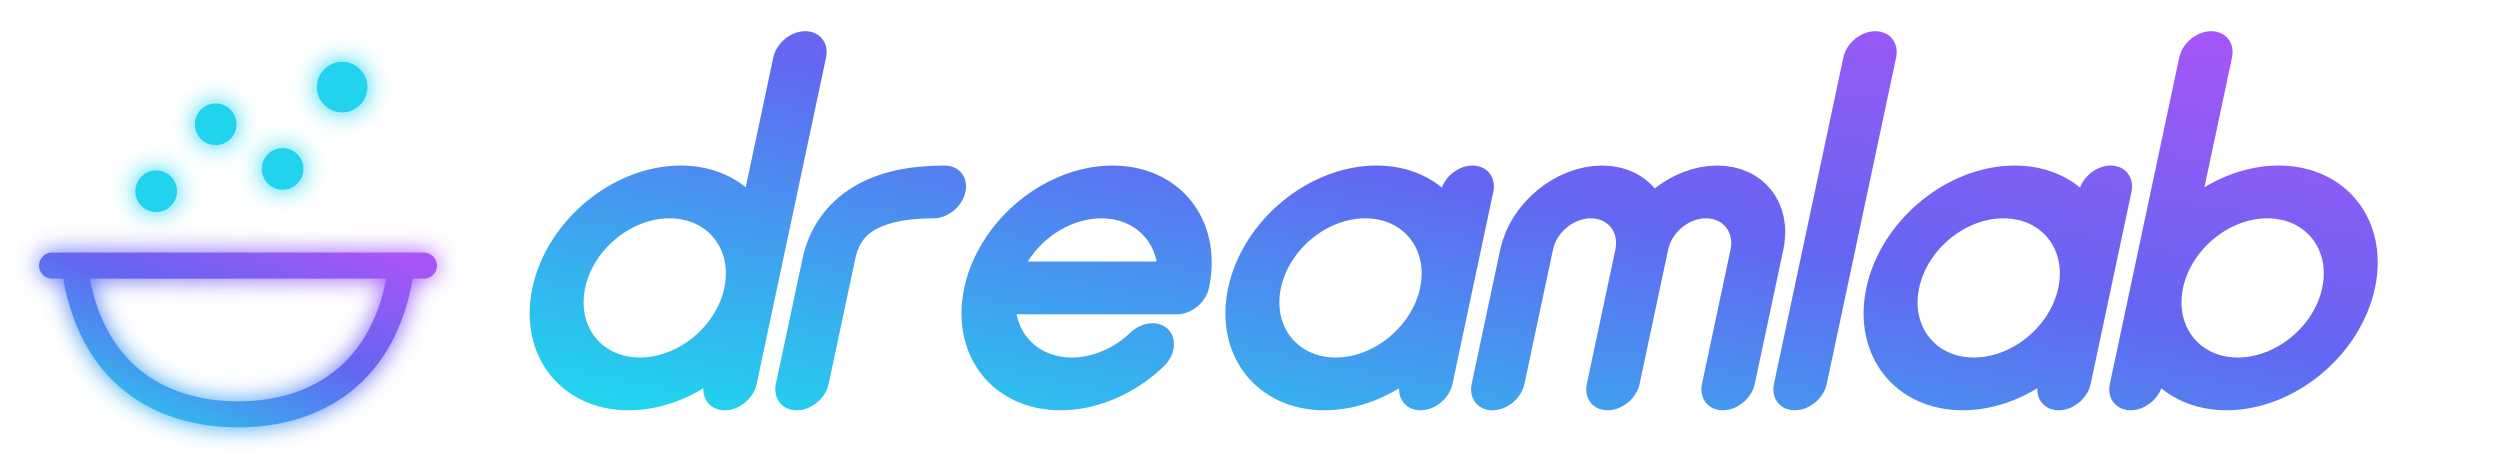
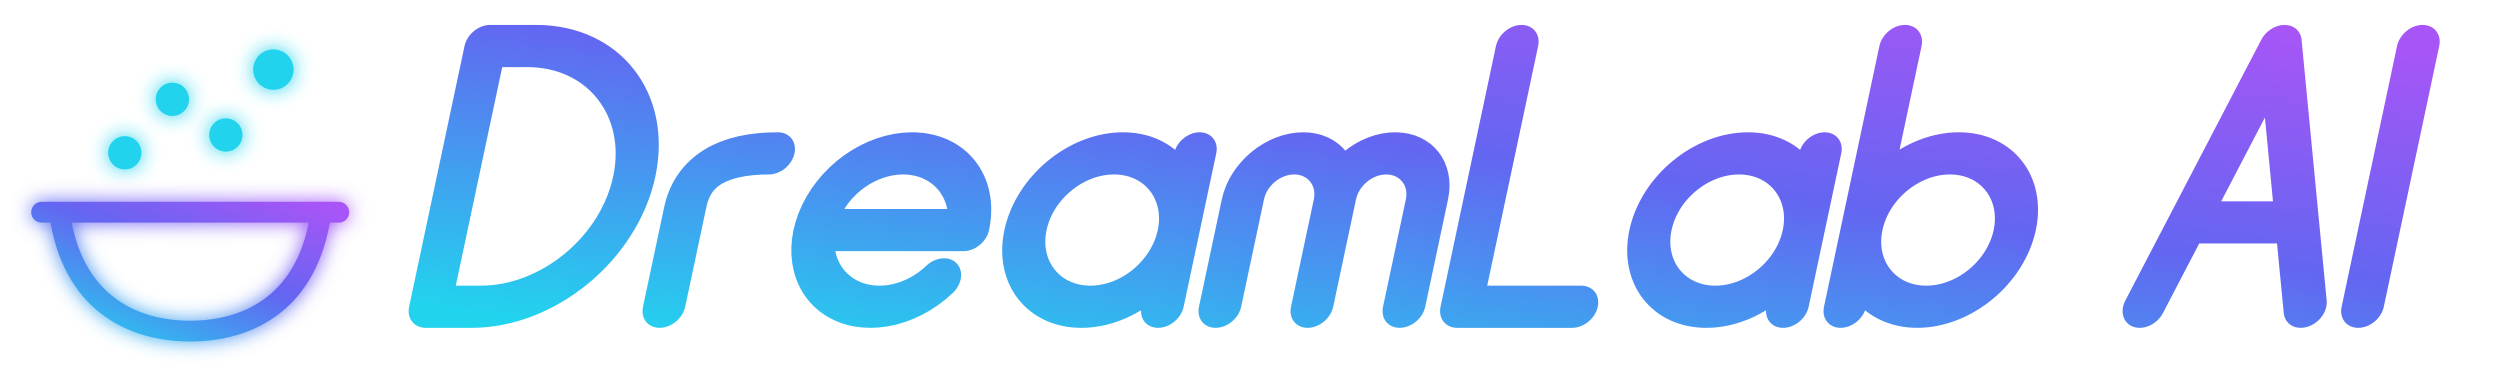
- <svg xmlns="http://www.w3.org/2000/svg" viewBox="0 0 521 96" width="521" height="96" role="img" aria-label="DreamLab">
+ <svg xmlns="http://www.w3.org/2000/svg" viewBox="0 0 652 96" width="652" height="96" role="img" aria-label="DreamLab AI">
  <defs>
    <linearGradient id="cla-g" x1="0" y1="1" x2="1" y2="0">
      <stop offset="0" stop-color="#22D3EE" />
      <stop offset=".55" stop-color="#6366F1" />
      <stop offset="1" stop-color="#A855F7" />
    </linearGradient>
    <linearGradient id="cla-w" x1="0" y1="1" x2="1" y2="0">
      <stop offset="0" stop-color="#A855F7" />
      <stop offset="1" stop-color="#E879F9" />
    </linearGradient>
    <filter id="cla-glow" x="-30%" y="-30%" width="160%" height="160%">
      <feGaussianBlur stdDeviation="1.6" result="b" />
      <feMerge>
        <feMergeNode in="b" />
        <feMergeNode in="SourceGraphic" />
      </feMerge>
    </filter>
  </defs>
  <style>
    .edge{stroke-dasharray:40;stroke-dashoffset:40;animation:draw 1.4s ease-out forwards}
    .e1{animation-delay:.15s}.e2{animation-delay:.3s}.e3{animation-delay:.45s}.e9{animation-delay:0s}
    .node{transform-box:fill-box;transform-origin:center;animation:pulse 3.2s ease-in-out infinite}
    .n1{animation-delay:.4s}.n2{animation-delay:.8s}.n3{animation-delay:1.2s}
    .wisp{stroke-dasharray:60;stroke-dashoffset:60;transform-box:fill-box;transform-origin:0% 100%;
      animation:draw 1.6s .9s ease-out forwards,sway 6s 2.5s ease-in-out infinite}
    @keyframes draw{to{stroke-dashoffset:0}}
    @keyframes pulse{0%,100%{opacity:.75;transform:scale(1)}50%{opacity:1;transform:scale(1.35)}}
    @keyframes sway{0%,100%{transform:rotate(0)}50%{transform:rotate(-9deg)}}
    @media (prefers-reduced-motion:reduce){*{animation:none!important;stroke-dashoffset:0!important}}
  </style>
  <g transform="translate(0,-2) scale(1.55)">
    <g filter="url(#cla-glow)" stroke-linecap="round" stroke-linejoin="round" fill="none">
      <path class="bowl" d="M7,37 H57 M10,37 C12,52 22,57 32,57 C42,57 52,52 54,37" stroke="url(#cla-g)" stroke-width="3.5" />
      <path d="M24,60 H40" stroke="url(#cla-g)" stroke-width="3" />
      <g stroke="url(#cla-g)" stroke-width="1.6">
        <line class="edge e0" x1="21" y1="27" x2="29" y2="18" />
        <line class="edge e1" x1="29" y1="18" x2="38" y2="24" />
        <line class="edge e2" x1="38" y1="24" x2="46" y2="13" />
        <line class="edge e3" x1="21" y1="27" x2="38" y2="24" />
        <line class="edge e9" x1="32" y1="37" x2="21" y2="27" />
      </g>
      <g fill="#22D3EE" stroke="none">
        <circle class="node n0" cx="21" cy="27" r="2.8" />
        <circle class="node n1" cx="29" cy="18" r="2.8" />
        <circle class="node n2" cx="38" cy="24" r="2.8" />
        <circle class="node n3" cx="46" cy="13" r="3.4" />
      </g>
      <path class="wisp" d="M46,13 C51,10 47,7 51,5 C54,3 58,5 56,8" stroke="url(#cla-w)" stroke-width="2.4" />
    </g>
  </g>
  <g transform="translate(129.2,0) skewX(-12)">
-     <path d="M0,60 a20,20 0 1,0 40,0 a20,20 0 1,0 -40,0 M40,12 V80 M55,80 V54 Q55,40 75,40 M90,60 H130 A20,20 0 1,0 125.32,72.86 M145,60 a20,20 0 1,0 40,0 a20,20 0 1,0 -40,0 M185,40 V80 M200,80 V52 a12,12 0 0,1 24,0 V80 M224,52 a12,12 0 0,1 24,0 V80 M263,12 V80 M278,60 a20,20 0 1,0 40,0 a20,20 0 1,0 -40,0 M318,40 V80 M333,12 V80 M333,60 a20,20 0 1,0 40,0 a20,20 0 1,0 -40,0" fill="none" stroke="url(#cla-g)" stroke-width="11" stroke-linecap="round" stroke-linejoin="round" />
+     <path d="M0,12 H12 A34,34 0 0,1 12,80 H0 Z M61,80 V54 Q61,40 81,40 M96,60 H136 A20,20 0 1,0 131.32,72.86 M151,60 a20,20 0 1,0 40,0 a20,20 0 1,0 -40,0 M191,40 V80 M206,80 V52 a12,12 0 0,1 24,0 V80 M230,52 a12,12 0 0,1 24,0 V80 M269,12 V80 H299 M314,60 a20,20 0 1,0 40,0 a20,20 0 1,0 -40,0 M354,40 V80 M369,12 V80 M369,60 a20,20 0 1,0 40,0 a20,20 0 1,0 -40,0 M447,80 L468,12 L489,80 M456,58 H480 M504,12 V80" fill="none" stroke="url(#cla-g)" stroke-width="11" stroke-linecap="round" stroke-linejoin="round" />
  </g>
</svg>
